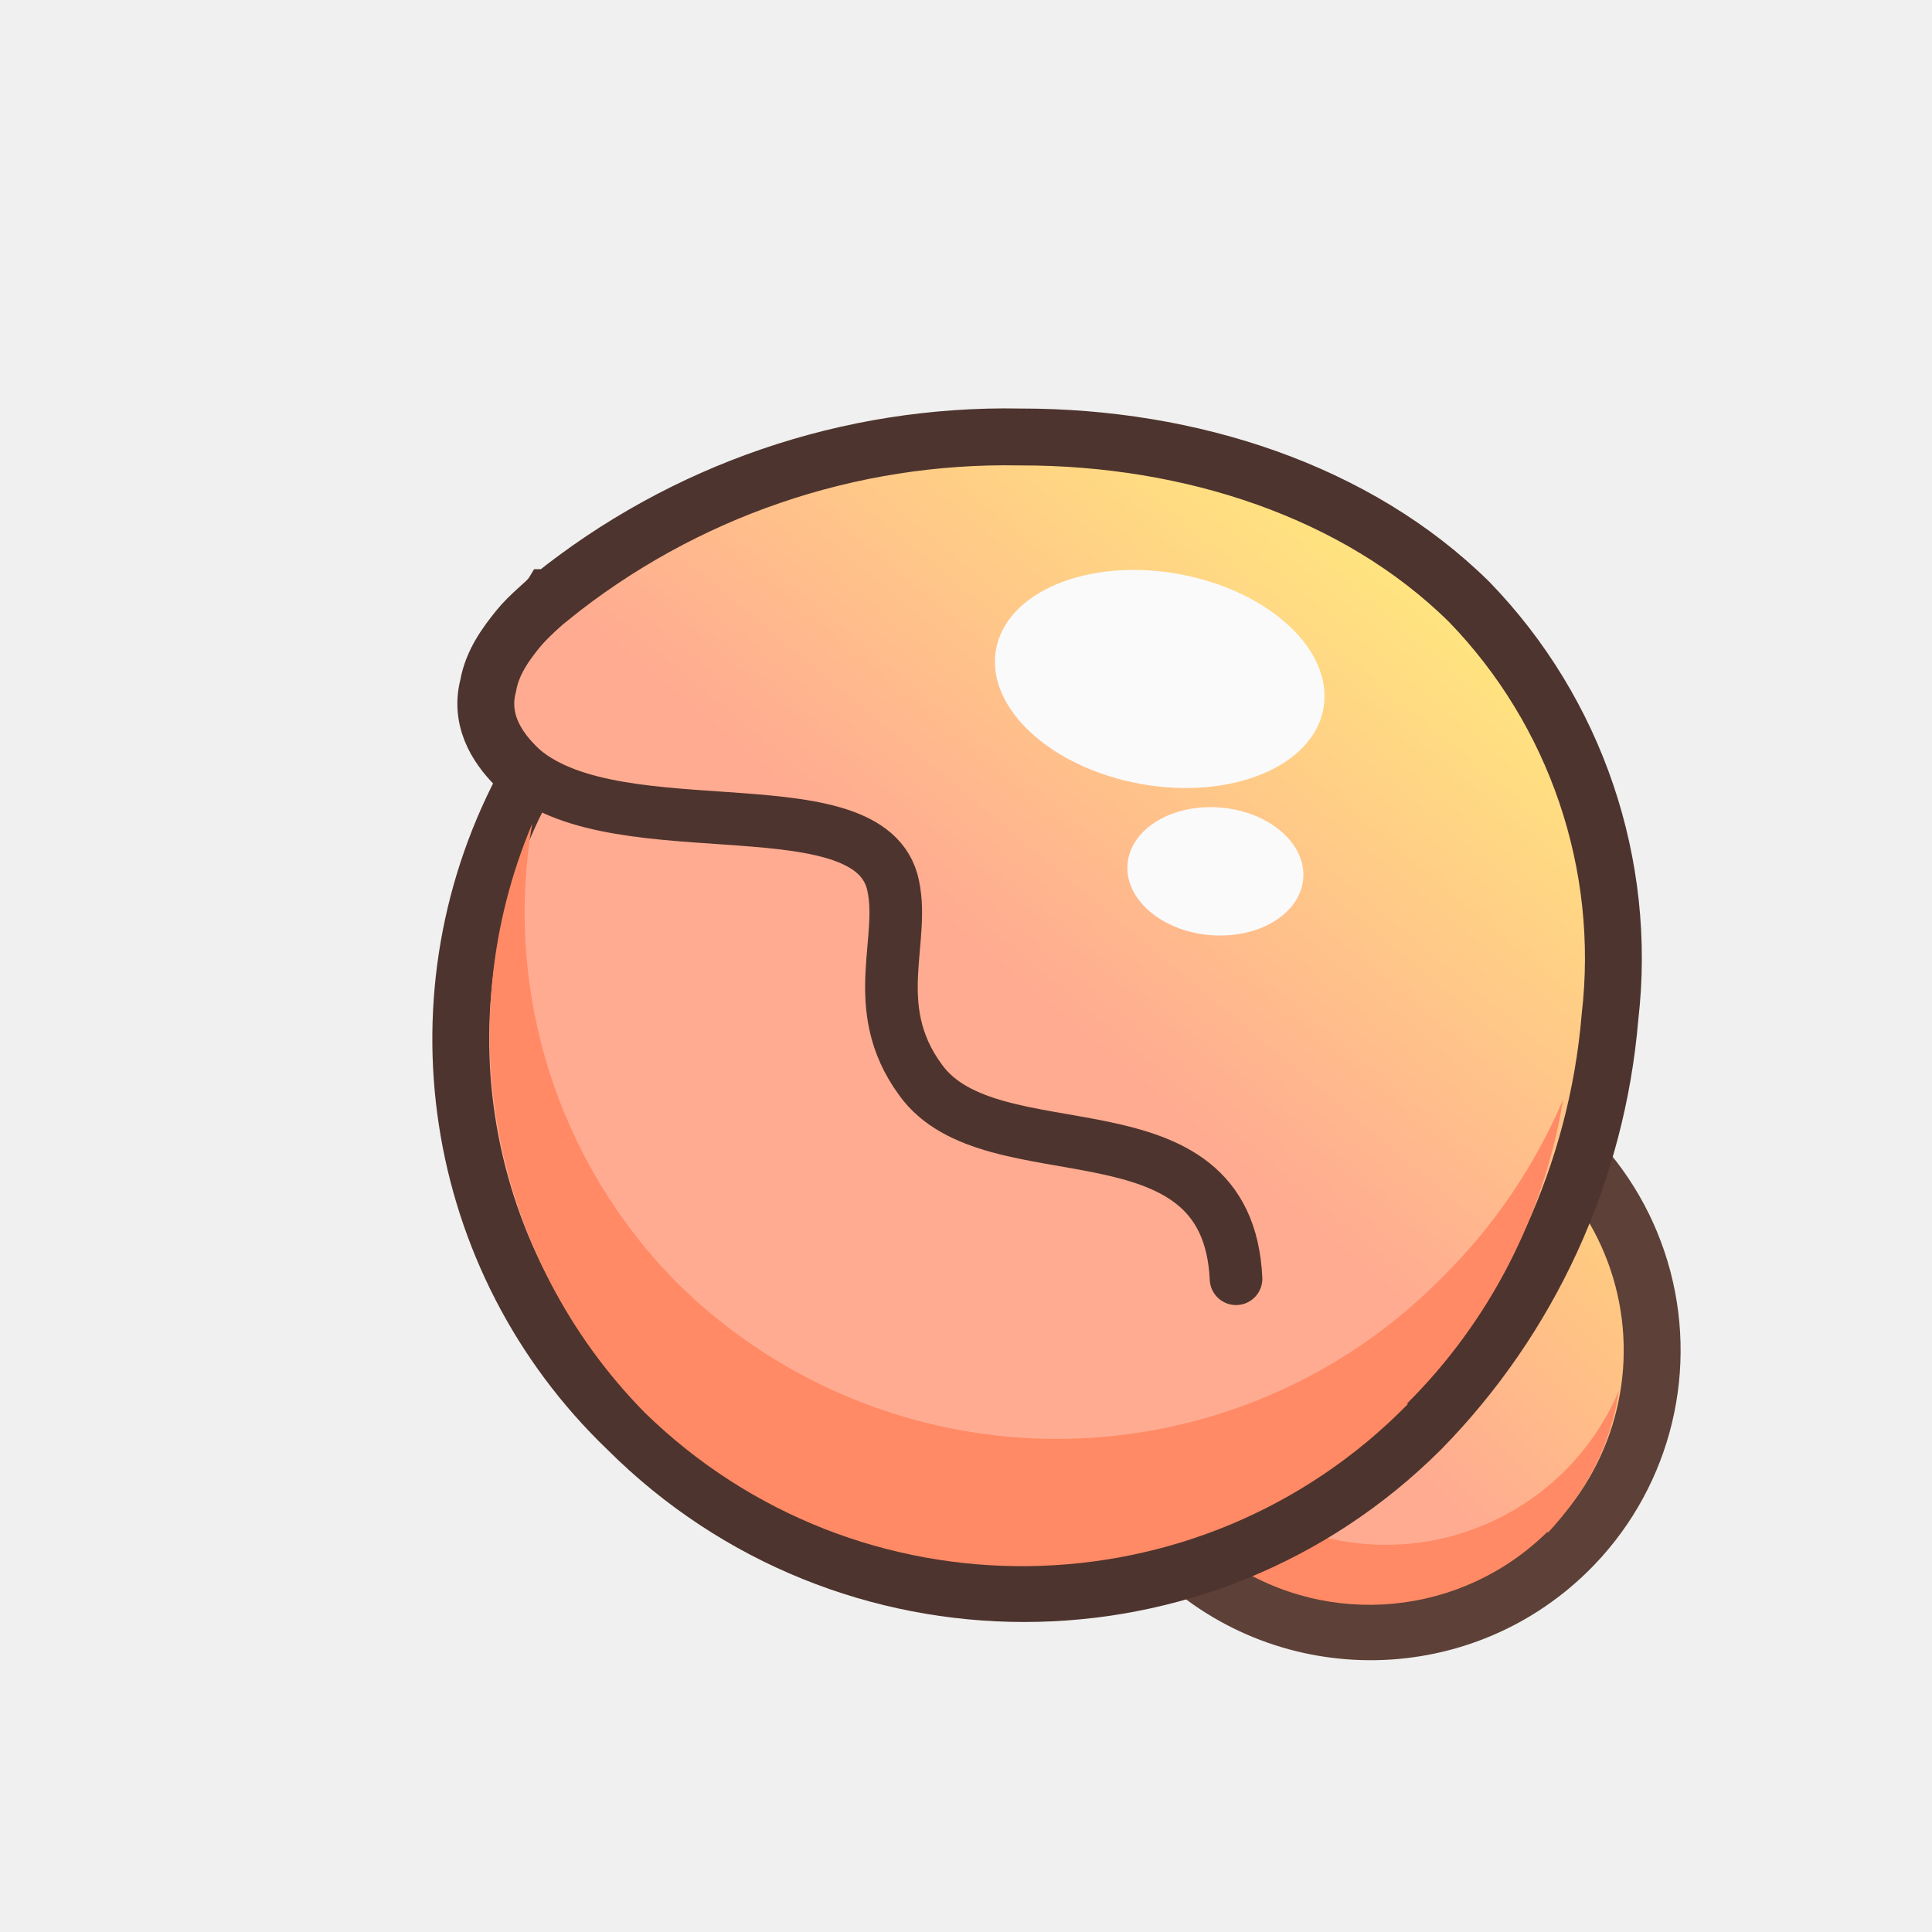
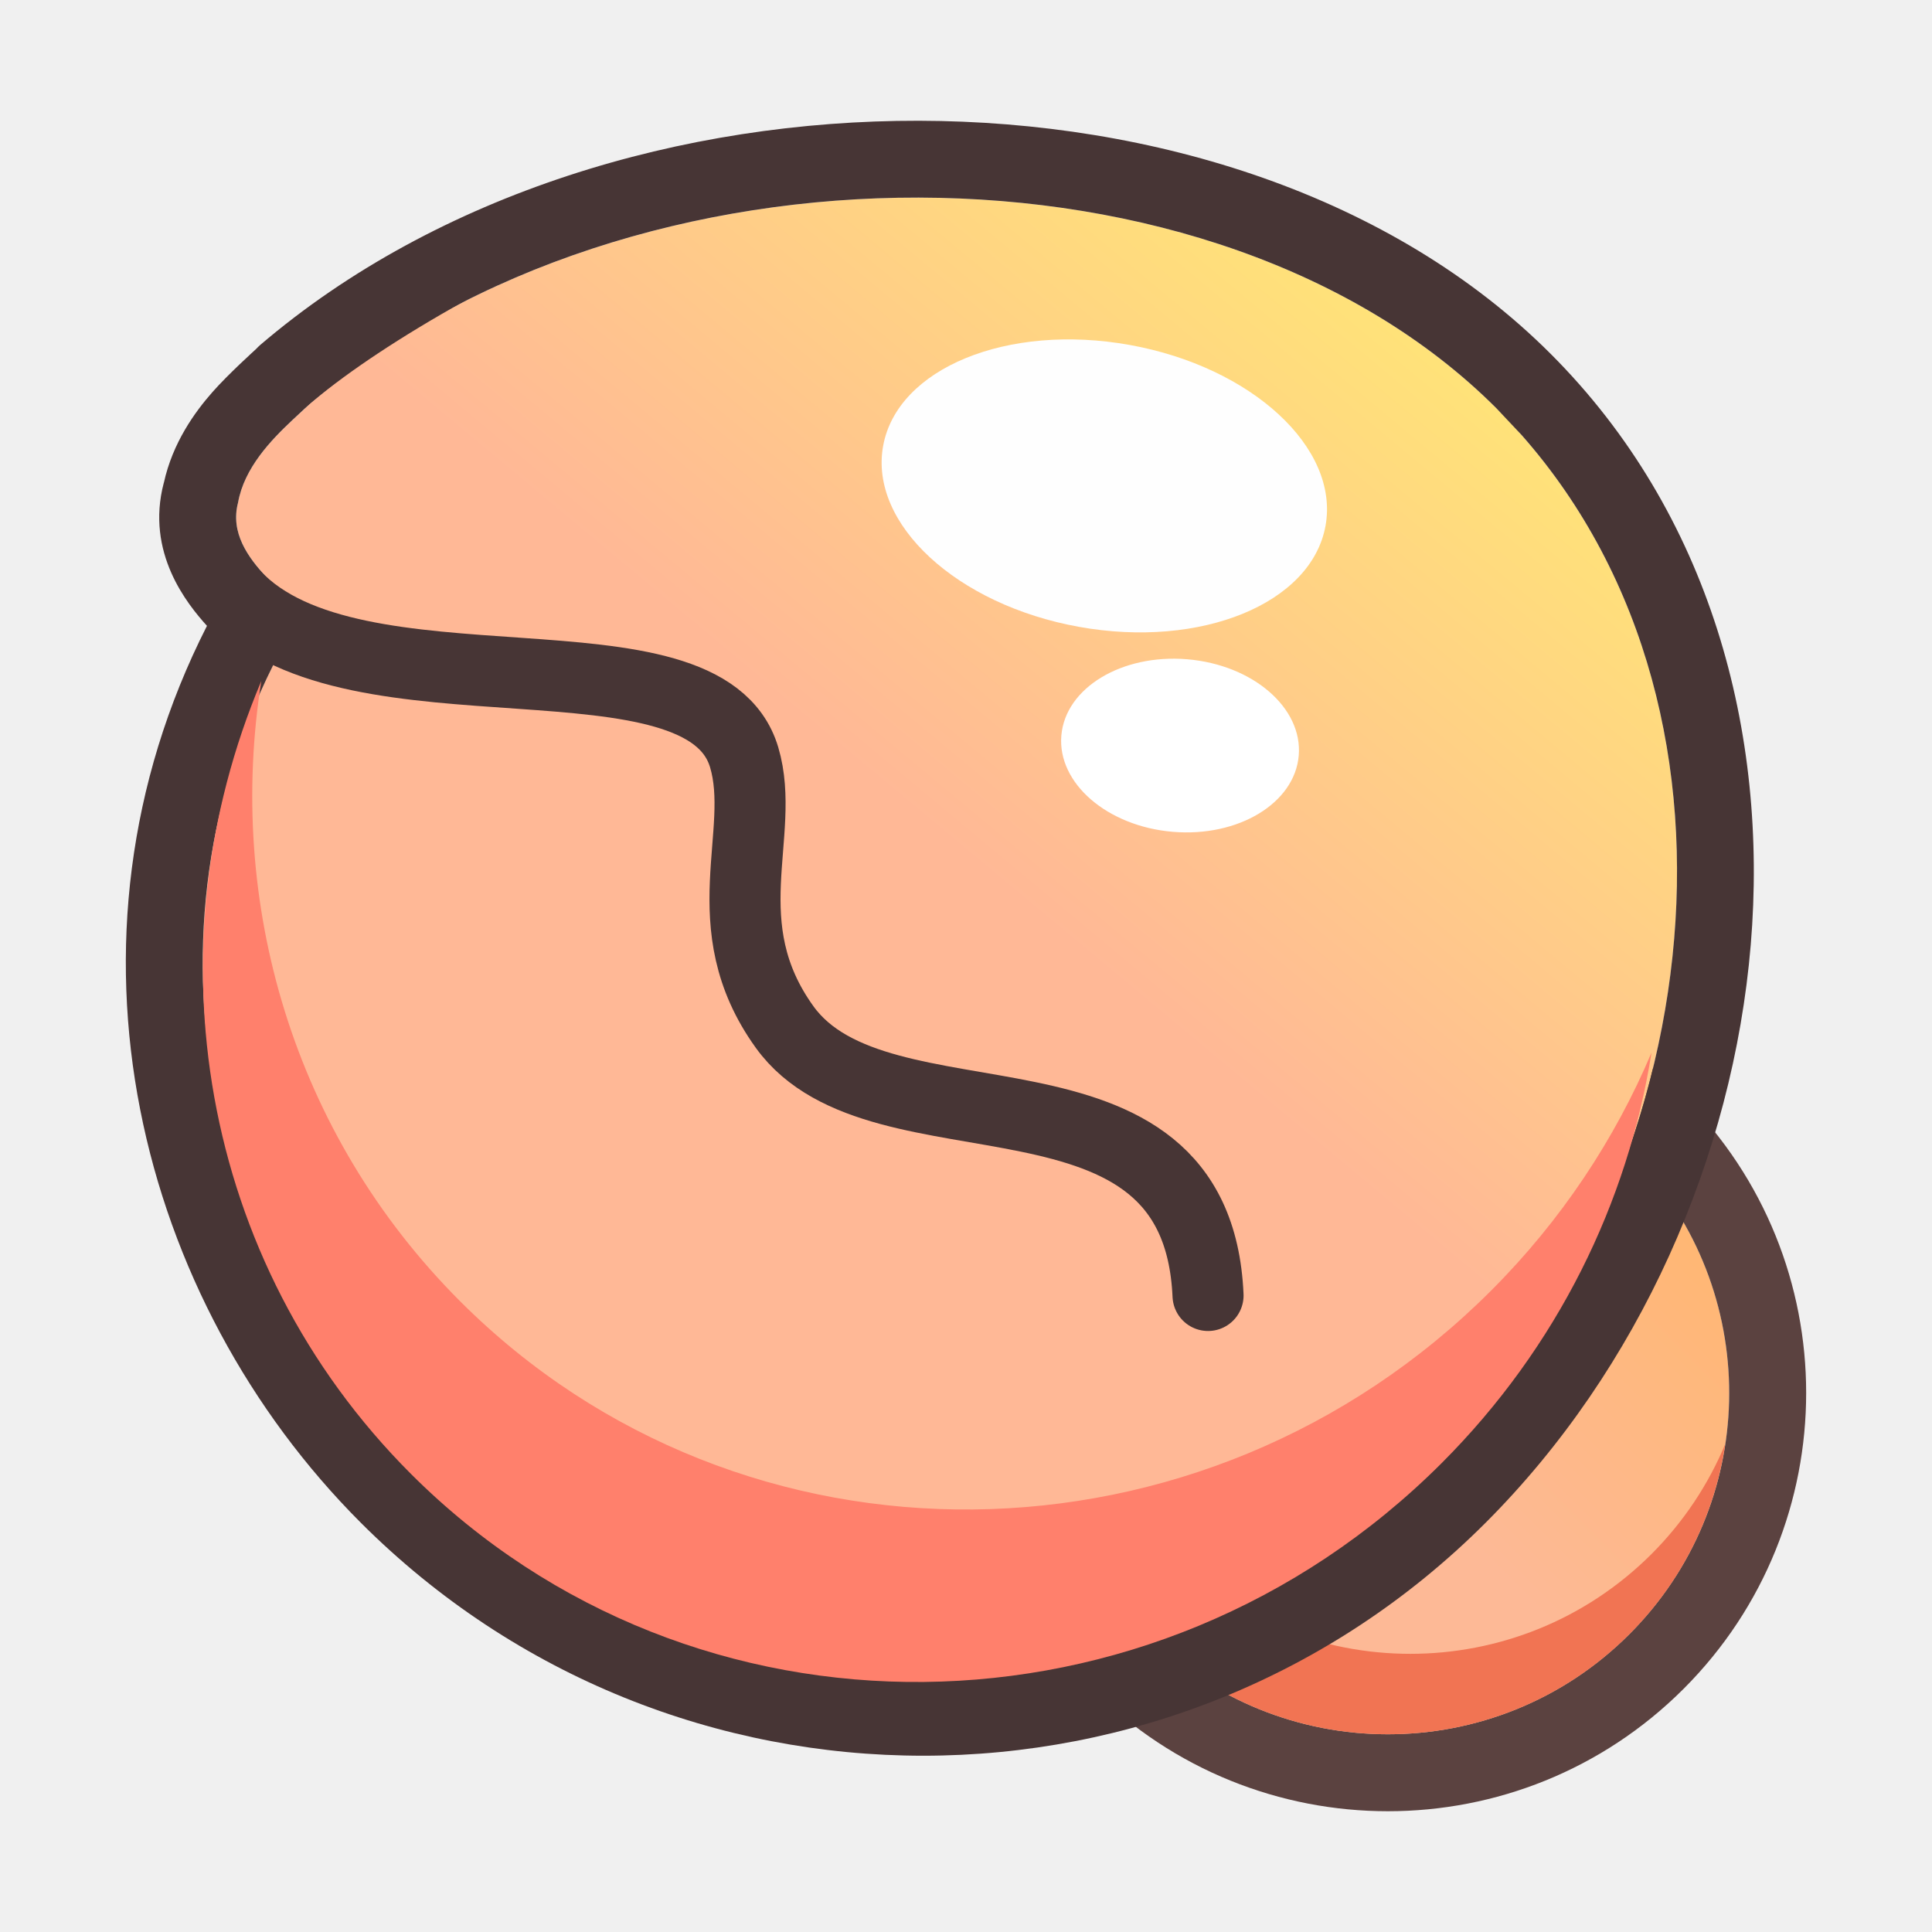
- <svg xmlns="http://www.w3.org/2000/svg" viewBox="0 0 96 96">
-   <g fill="none">
-     <g transform="matrix(.70662 0 0 .7063 52.6 51.8)">
-       <path fill="url(#a)" stroke="#5d4037" stroke-width="4" d="M7.8 7.8a19.8 19.8 0 1 1 28 28 19.8 19.8 0 0 1-28-28Z" />
-       <path fill="#ff8a65" d="M34.4 34.4A17.8 17.8 0 0 1 5.4 15a17.8 17.8 0 0 0 34 9.5q-.8 5.5-5 10" />
-       <defs>
-         <linearGradient id="a" x1="34.4" x2="9.2" y1="9.2" y2="34.4" gradientUnits="userSpaceOnUse">
-           <stop offset="0" stop-color="#ffcc80" />
-           <stop offset=".6" stop-color="#ffab91" />
-         </linearGradient>
-       </defs>
-     </g>
-     <g transform="matrix(.70651 0 0 .70655 21.5 20.3)">
-       <path fill="url(#b)" stroke="#4e342e" stroke-width="4" d="M41.4 2C53.3 2 65 5.8 72.9 13.6a36 36 0 0 1 9.9 29.2 47 47 0 0 1-13.3 29 39.5 39.5 0 0 1-55.8 0 38 38 0 0 1-7-45.8l-.8-.8c-1-1-2.7-3-2-5.7.3-1.7 1.3-3 2.1-4s2-1.9 2.2-2.2h.1A51 51 0 0 1 41.3 2Z" />
-       <path fill="#ff8a65" d="M68.6 70a38 38 0 0 1-53.7.6A38 38 0 0 1 7 29.2a37 37 0 0 0 10.3 32.4 38 38 0 0 0 53.8-.6 39 39 0 0 0 8.4-12.4 39 39 0 0 1-11 21.4" />
-       <ellipse cx="6.2" cy="4.5" fill="#fafafa" rx="6.2" ry="4.5" transform="rotate(-175.2 31.4 13)scale(1 -1)" />
-       <ellipse cx="11.7" cy="7.5" fill="#fafafa" rx="11.7" ry="7.5" transform="rotate(-169.8 32.6 4)scale(1 -1)" />
-       <path stroke="#4e342e" stroke-linecap="round" stroke-width="3.7" d="M16.8 7.8c-14 7.8-14.9 13-11.1 17 6.2 6.6 24.5 1.3 26.6 8.4 1.1 4-1.8 8.8 2 14 5 7 21.6 1 22.2 14" />
-       <defs>
-         <linearGradient id="b" x1="65.9" x2="15.1" y1="9.3" y2="70.3" gradientUnits="userSpaceOnUse">
-           <stop offset="0" stop-color="#ffe57f" />
-           <stop offset=".5" stop-color="#ffab91" />
-           <stop offset=".7" stop-color="#ffab91" />
-         </linearGradient>
-       </defs>
-     </g>
-   </g>
+ <svg xmlns="http://www.w3.org/2000/svg" viewBox="0 0 32 32" fill="none">
+   <path d="M18.989 27.07C16.782 24.861 16.782 21.282 18.989 19.074C21.198 16.866 24.777 16.866 26.985 19.074C29.194 21.282 29.194 24.861 26.985 27.07C24.777 29.278 21.198 29.278 18.989 27.07Z" fill="url(#simplified-rspack-32-1)" />
+   <path d="M18.088 18.172C20.794 15.466 25.181 15.467 27.887 18.172C30.592 20.878 30.592 25.265 27.887 27.971C25.181 30.676 20.794 30.676 18.088 27.971C15.383 25.265 15.382 20.878 18.088 18.172ZM26.985 19.074C24.777 16.866 21.198 16.866 18.99 19.074L18.789 19.285C16.784 21.505 16.851 24.93 18.99 27.069C21.198 29.277 24.777 29.277 26.985 27.069C29.124 24.93 29.191 21.505 27.185 19.285L26.985 19.074Z" fill="#5B4240" />
+   <path d="M26.987 27.069C24.779 29.277 21.197 29.277 18.989 27.069C17.319 25.398 16.918 22.945 17.775 20.892C17.517 22.607 18.04 24.415 19.36 25.736C21.568 27.944 25.148 27.945 27.356 25.738C27.893 25.2 28.299 24.58 28.575 23.919C28.401 25.072 27.874 26.181 26.987 27.069Z" fill="#F17453" />
+   <path d="M6.878 24.322C3.382 20.827 2.066 15.163 4.893 10.335C5.138 9.943 3.678 9.327 3.944 8.323C4.078 7.56 4.824 6.996 5.139 6.681C10.464 2.133 20.138 2.115 24.785 6.762C29.432 11.409 28.353 19.675 23.706 24.322C19.059 28.969 11.525 28.969 6.878 24.322Z" fill="url(#simplified-rspack-32-2)" />
+   <path d="M15.219 2C19.114 2.008 23.058 3.234 25.685 5.862C28.326 8.502 29.292 12.127 28.998 15.648C28.704 19.162 27.152 22.676 24.605 25.223C19.462 30.366 11.122 30.366 5.978 25.223C2.292 21.537 0.764 15.605 3.428 10.366C3.105 10.008 2.407 9.156 2.713 7.997H2.714C2.859 7.334 3.226 6.826 3.519 6.494C3.778 6.199 4.215 5.806 4.24 5.782L4.275 5.746L4.312 5.712C7.251 3.202 11.315 1.992 15.219 2ZM24.785 6.762C20.138 2.115 10.465 2.132 5.14 6.68L4.838 6.962C4.489 7.29 4.044 7.751 3.943 8.324C3.679 9.328 5.137 9.944 4.893 10.336L4.641 10.79C2.151 15.515 3.492 20.936 6.878 24.323C11.38 28.824 18.59 28.965 23.262 24.745L23.705 24.323C28.207 19.821 29.361 11.921 25.204 7.207L24.785 6.762Z" fill="#473535" />
+   <path d="M23.878 24.234C19.114 28.997 11.471 29.077 6.806 24.412C3.285 20.891 2.47 15.676 4.328 11.28C3.75 14.936 4.842 18.773 7.622 21.554C12.287 26.219 19.932 26.141 24.696 21.378C25.865 20.209 26.75 18.864 27.354 17.435C26.962 19.913 25.802 22.309 23.878 24.234Z" fill="#FF806C" />
+   <ellipse cx="1.973" cy="1.434" rx="1.973" ry="1.434" transform="matrix(-0.996474 -0.0839056 -0.0839056 0.996474 21.6316 11.0852)" fill="white" />
+   <ellipse cx="3.723" cy="2.372" rx="3.723" ry="2.372" transform="matrix(-0.984177 -0.177189 -0.177189 0.984177 22.3754 6.37317)" fill="#FEFEFE" />
+   <path d="M7.407 4.472C2.982 6.948 2.692 8.585 3.887 9.861C5.872 11.98 11.656 10.289 12.326 12.544C12.702 13.809 11.779 15.322 12.996 17.011C14.582 19.213 19.823 17.294 20.009 21.457" stroke="#473535" stroke-width="1.177" stroke-linecap="round" />
+   <defs>
+     <linearGradient id="simplified-rspack-32-1" x1="26.985" y1="19.074" x2="18.989" y2="27.07" gradientUnits="userSpaceOnUse">
+       <stop offset="0.012" stop-color="#FFB773" />
+       <stop offset="0.572" stop-color="#FDB996" />
+     </linearGradient>
+     <linearGradient id="simplified-rspack-32-2" x1="23.019" y1="4.941" x2="6.878" y2="24.323" gradientUnits="userSpaceOnUse">
+       <stop offset="0.012" stop-color="#FFE279" />
+       <stop offset="0.461" stop-color="#FFB896" />
+       <stop offset="0.741" stop-color="#FFB896" />
+     </linearGradient>
+   </defs>
</svg>
